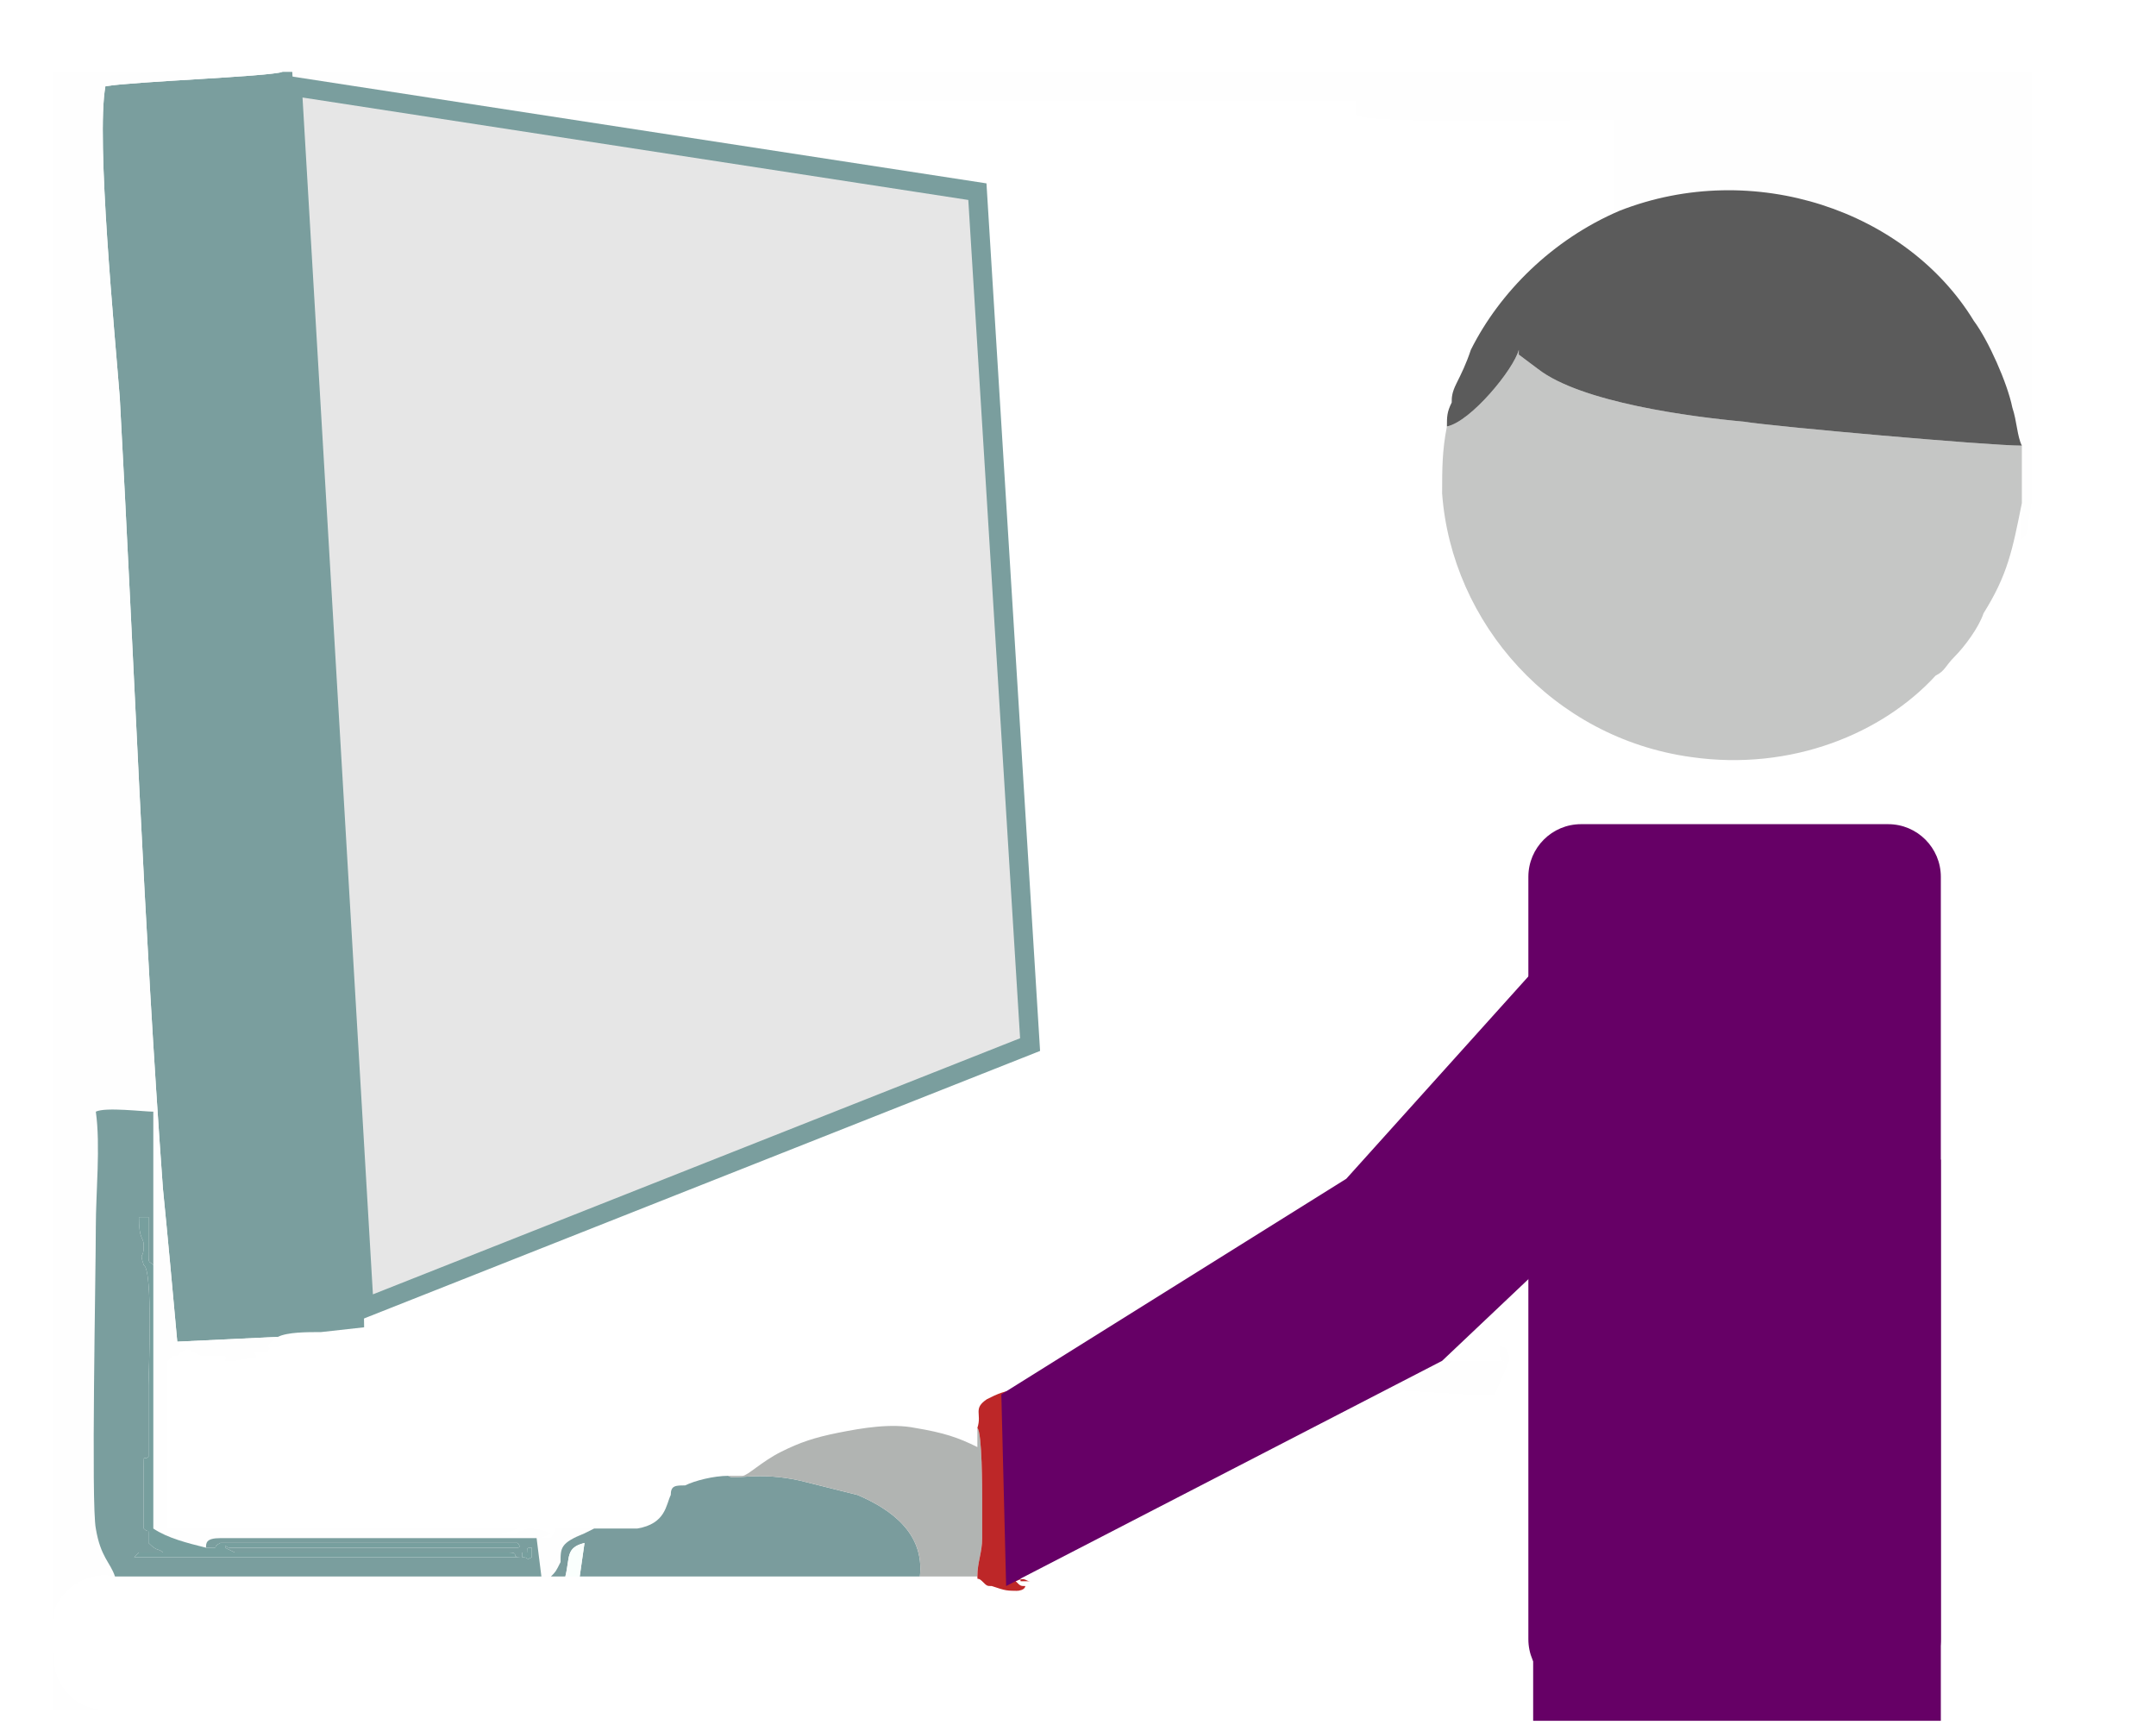
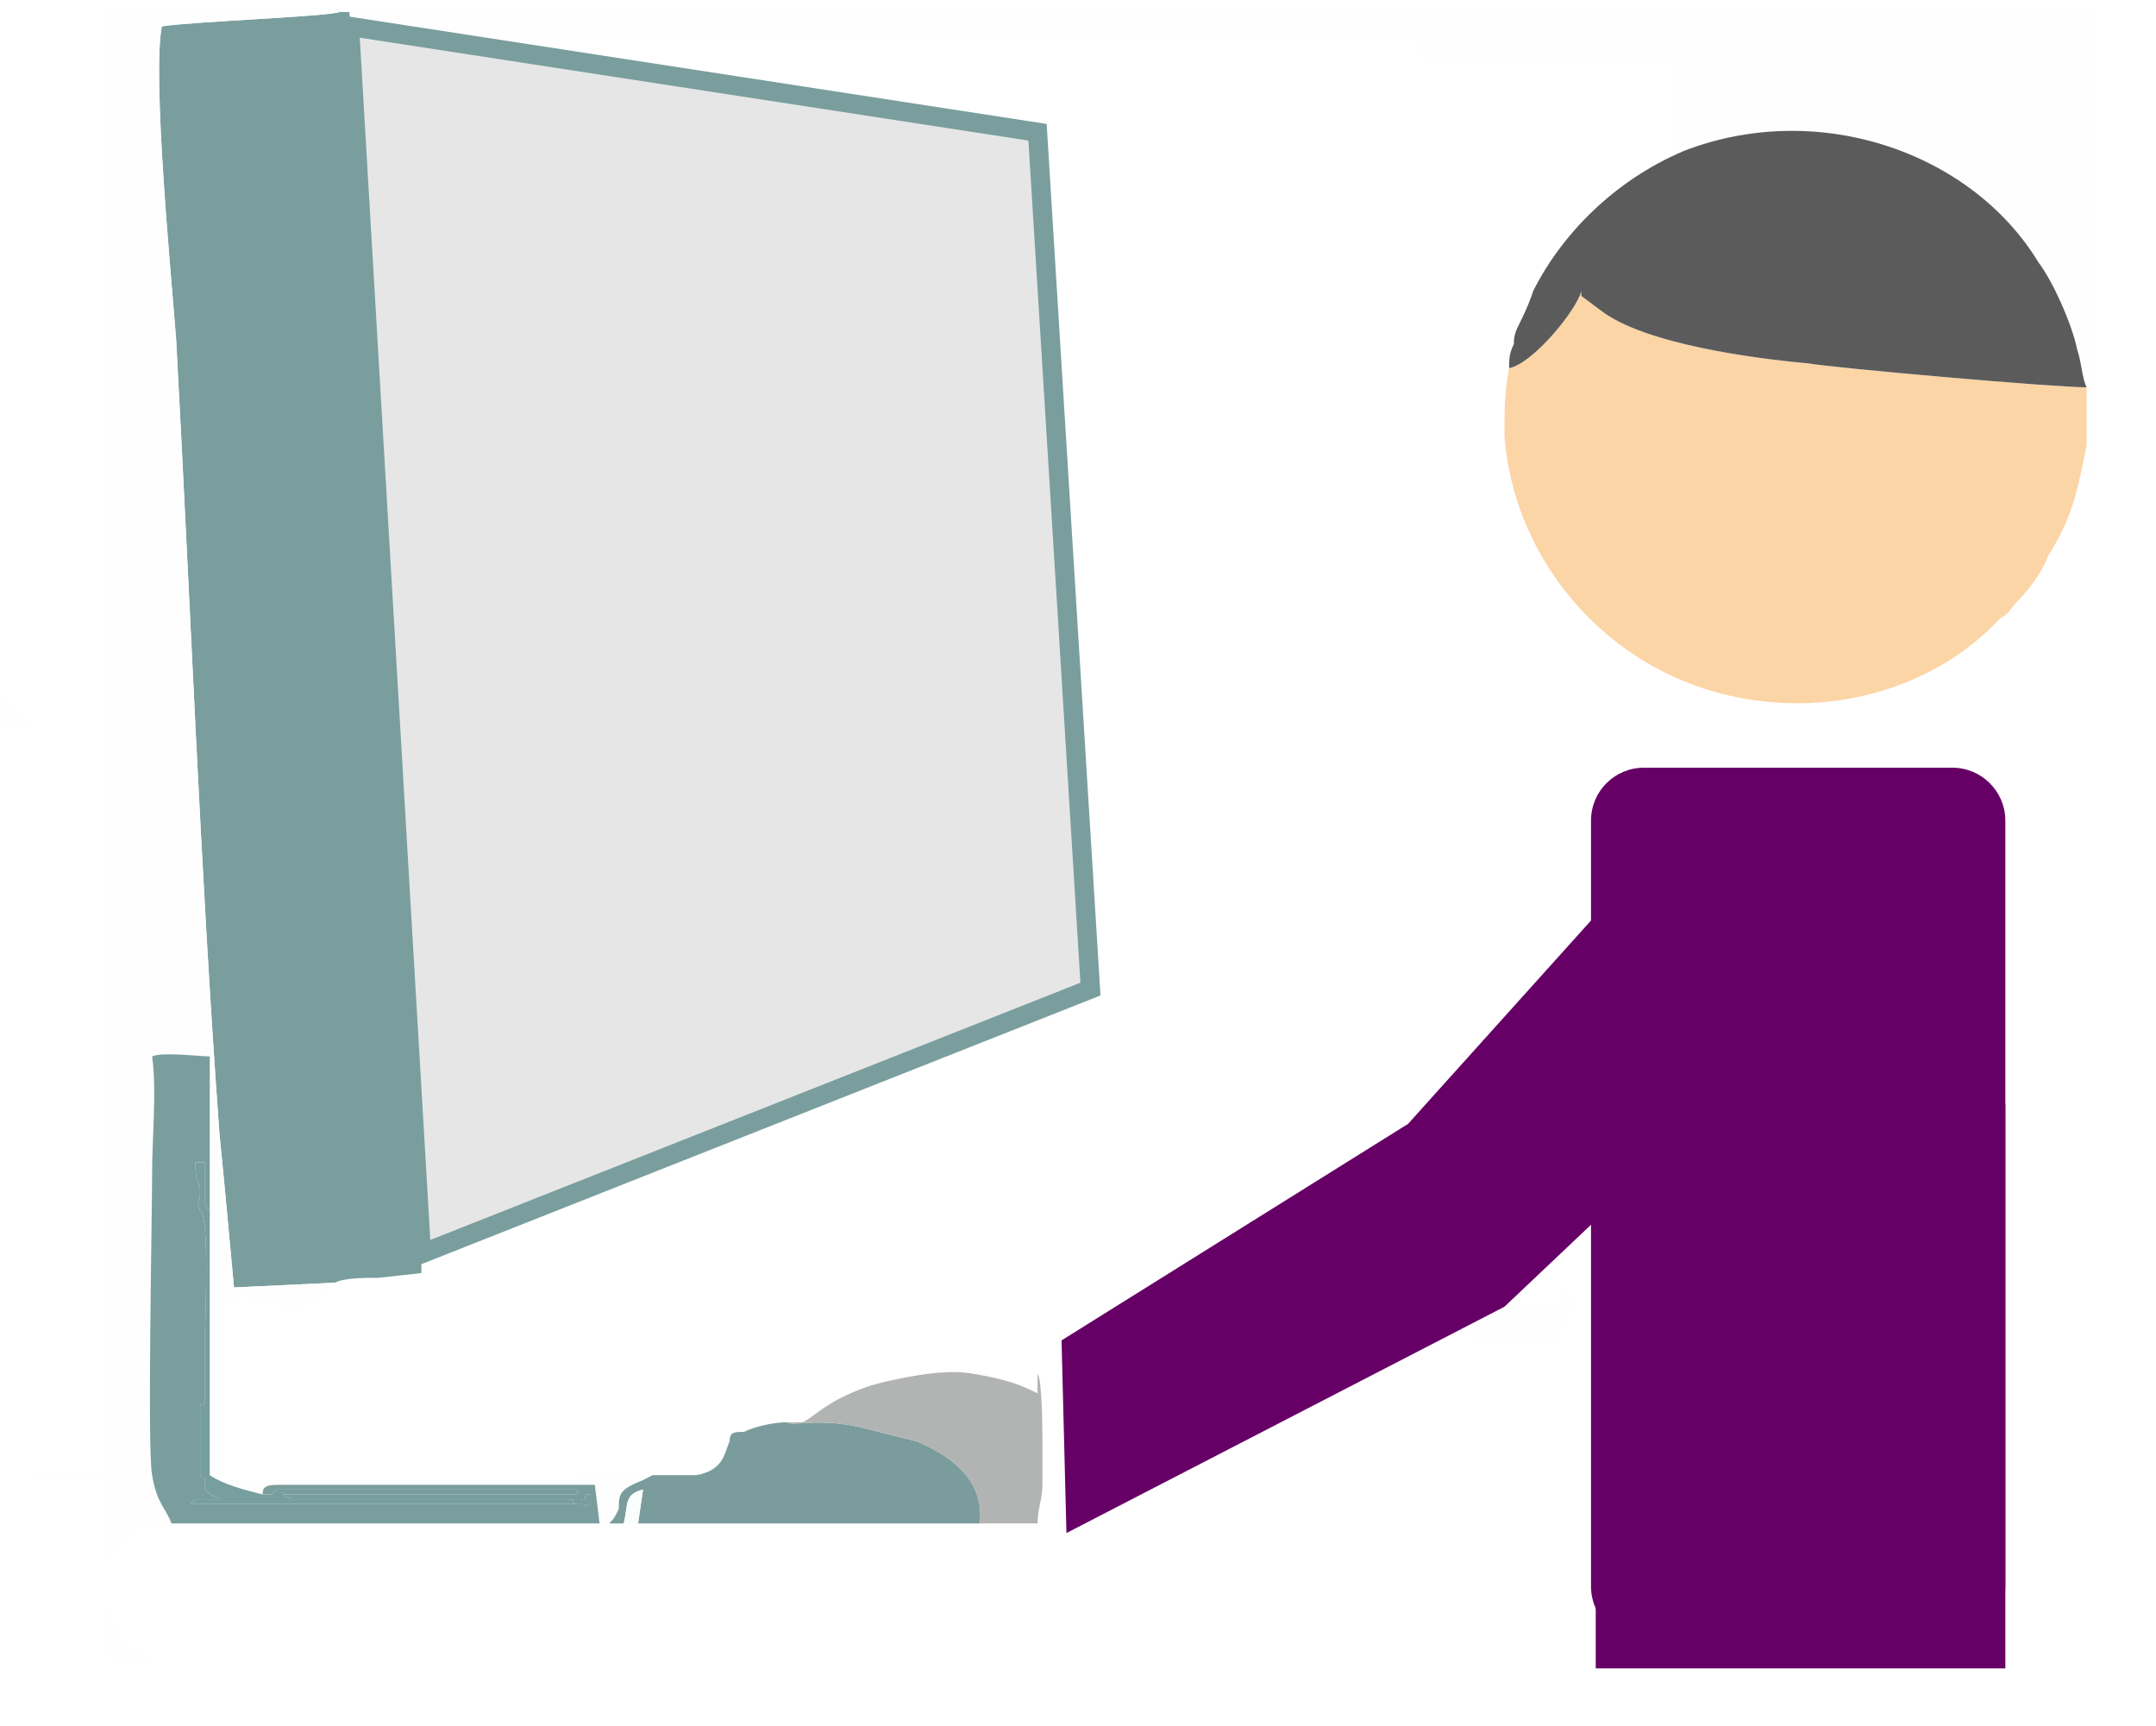
- <svg xmlns="http://www.w3.org/2000/svg" width="450" height="360" viewBox="0 0 450 360" shape-rendering="geometricPrecision" text-rendering="geometricPrecision" image-rendering="optimizeQuality" fill-rule="evenodd" clip-rule="evenodd">
+ <svg xmlns="http://www.w3.org/2000/svg" xml:space="preserve" width="118.533mm" height="94.827mm" version="1.1" style="shape-rendering:geometricPrecision; text-rendering:geometricPrecision; image-rendering:optimizeQuality; fill-rule:evenodd; clip-rule:evenodd" viewBox="0 0 11853 9483">
  <defs>
-     <style>.str0{stroke:#7a9e9e;stroke-width:3.999}.fil3{fill:#5b5b5b}.fil10,.fil11{fill:#606}.fil7{fill:#779f9e}.fil4{fill:#7a9c9d}.fil0{fill:#7a9e9e}.fil5{fill:#b1b4b2}.fil6{fill:#bd2728}.fil2{fill:#c5c6c5}.fil9{fill:#e6e6e6}.fil8{fill:#fafffd}.fil1{fill:#fefefe}</style>
+     <style type="text/css">
+    
+     .str0 {stroke:#7A9E9E;stroke-width:105.81}
+     .fil2 {fill:#FCD5A6}
+     .fil3 {fill:#5B5B5B}
+     .fil9 {fill:#660066}
+     .fil6 {fill:#779F9E}
+     .fil4 {fill:#7A9C9D}
+     .fil1 {fill:#7A9E9E}
+     .fil5 {fill:#B1B4B2}
+     .fil8 {fill:#E6E6E6}
+     .fil7 {fill:#FAFFFD}
+     .fil0 {fill:#FEFEFE}
+    
+   </style>
  </defs>
  <g id="Слой_x0020_1">
-     <path class="fil0" d="M58 279c2-1 6-1 9-1l9-1c0-8-1-17-1-25l-8-129c0-6-3-51-2-53-2-2-3-48-4-55h-2c-3 1-31 2-37 3-2 11 2 52 3 65 3 55 5 110 9 165 1 10 2 21 3 32l21-1z" />
-     <path class="fil1" d="M65 70v-8c0-4-1-4 0-7 1-2 1-8 1-10-1-1 0-3-1-4v-2-2c0-2-1 0 0-8v-8h218v3c2 2 48 1 54 1v34c0 2 0 1 1 1 28-9 60 1 74 20 3 3 7 11 8 16 1 2 1 4 2 6v11c0-1 1-1 1-2l1-6V15H61c1 7 2 53 4 55z" />
-     <path class="fil2" d="M302 89c-1 5-1 9-1 14 2 27 23 51 52 55 21 3 40-5 51-17 2-1 2-2 4-4s5-6 6-9c5-8 6-13 8-23V93c-7 0-52-4-58-5-11-1-34-4-43-11l-4-3v-1c-1 4-10 15-15 16z" />
-     <path class="fil1" d="M11 357h10c-3-1-5-1-8-5-2-3-2-7-2-11s0-6 3-9c2-2 6-4 10-3-1-3-3-4-4-10-1-5 0-53 0-63 0-7 1-17 0-24 2-1 10 0 12 0v87c3 2 7 3 11 4 0-1 0-2 3-2h66l1 8h2c1-1 1-1 2-3 0-3 0-4 5-6l2-1h-8l-1 2h-2l2-1c-2-1-4-1-5-1-2 1-1 0-2 1h3-10c4 0 5 0 7-1H46 35v-35l1-1h1c1-1 2-2 3-1l2 1h5c1 1-2 1 2 1l6-1c-2 0-1 1-2-1h3c0-1 1 0 0-1 0-1 1 0-1-1 2 1 1 0 3-1l-21 1c-1-11-2-22-3-32-4-55-6-110-9-165-1-13-5-54-3-65 6-1 34-2 37-3H11v342z" />
-     <path class="fil3" d="M338 44c-14 6-25 17-31 29-1 3-2 5-3 7s-1 3-1 4c-1 2-1 3-1 5 5-1 14-12 15-16v1l4 3c9 7 32 10 43 11 6 1 51 5 58 5-1-2-1-5-2-8-1-5-5-14-8-18-14-23-46-34-74-23z" />
-     <path class="fil0" d="M24 329h89l-1-8H46c-3 0-3 1-3 2h1c2 0 0 0 2-1h62c1 1 0 1 0 1H48c-1 0-1-1-1 0l2 1h57c3 0 0 1 3 1v-1h1c0-1 0-1 1-1v2c-2 1 0 0-2 0H28l1-1h5c-1-1-1 0-3-2v-2c0-1 0 0-1-1 0 0 0 1 0 0v-13c0-3 0-1 1-2v-15c0-2 1-24-1-25-1-3 0-1 0-4 0-2-1-1-1-6h2v7c0 3 0 2 1 3v-32c-2 0-10-1-12 0 1 7 0 17 0 24 0 10-1 58 0 63 1 6 3 7 4 10z" />
-     <path class="fil4" d="M124 319l-2 1c-5 2-5 3-5 6-1 2-1 2-2 3h3c1-4 0-6 4-7l-1 7h71c1-9-6-14-13-17l-12-3c-9-2-14 0-15-1-3 0-7 1-9 2-2 0-3 0-3 2-1 2-1 6-7 7h-9z" />
-     <path class="fil5" d="M152 308c1 1 6-1 15 1l12 3c7 3 14 8 13 17h12c0-3 1-5 1-8v-8c0-2 0-14-1-15v4c-4-2-7-3-13-4-5-1-11 0-16 1s-8 2-12 4-7 5-8 5h-3z" />
-     <path class="fil1" d="M222 289c13-1 27 0 40 1h27l17 1h6l3-7c0-1 0-3-2-3v2c1 2 1 1 1 1h-73c-5-1-2 0-5 0h-3c-7-1-6 1-8 1-2-1 0-1-2-1l-1 2h14s0-2 0 0c0 1-2 0-6 0h-8v3z" />
-     <path class="fil6" d="M204 298c1 1 1 13 1 15v8c0 3-1 5-1 8 0 1 0 0 1 1s1 1 2 1c3 1 3 1 6 1h-1c-1-1-1-1-2-1 1 0 1 0 2 1 2 0 2-1 2-1-1 0-1 0-2-1 2-1 2 0 3 0h1-3c0-10 1-25 0-34 0-4-1-1 1-4h-2l2-1c-2 0-1 0-1-1-3 0-5 1-7 2-3 2-1 3-2 6z" />
-     <path class="fil7" d="M43 323c-4-1-8-2-11-4v-55c-1-1-1 0-1-3v-7h-2c0 5 1 4 1 6 0 3-1 1 0 4 2 1 1 23 1 25v15c-1 1-1-1-1 2v13c0 1 0 0 0 0 1 1 1 0 1 1v2c2 2 2 1 3 2h-5l-1 1h81c2 0 0 1 2 0v-2c-1 0-1 0-1 1h-1v1c-3 0 0-1-3-1H49l-2-1c0-1 0 0 1 0h60s1 0 0-1H46c-2 1 0 1-2 1h-1z" />
-     <path class="fil8" d="M118 329h3l1-7c-4 1-3 3-4 7z" />
-     <path class="fil9 str0" d="M61 18l143 22 11 178-139 55z" />
-     <rect class="fil10" x="319" y="172" width="86.091" height="181.087" rx="11" ry="11" />
-     <path class="fil11" d="M320 242h85.09v117.124H320z" />
-     <path class="fil11" d="M209 291l72-45 54-60 22 45-56 53-91 47z" />
+     <path class="fil0" d="M-1741 4199l-926 -1164 -397 26 -53 106c185,212 318,476 318,767l0 80 238 26 846 1191 874 -1191 1005 -53 -873 -979 -1032 1191z" />
+     <path class="fil1" d="M1841 7051c53,-27 159,-27 238,-27l238 -26c0,-212 -26,-450 -26,-662l-212 -3413c0,-159 -79,-1349 -53,-1402 -53,-53 -79,-1270 -105,-1455l-53 0c-80,26 -821,53 -979,79 -53,291 53,1376 79,1720 79,1455 132,2910 238,4366 27,264 53,555 80,846l555 -26 0 0z" />
+     <path class="fil0" d="M2026 1521l0 -212c0,-106 -26,-106 0,-185 27,-53 27,-212 27,-265 -27,-26 0,-79 -27,-105l0 -53 0 -53c0,-53 -26,0 0,-212l0 -212 5768 0 0 80c53,53 1270,26 1429,26l0 900c0,53 0,26 27,26 740,-238 1587,27 1957,530 80,79 186,291 212,423 27,53 27,106 53,159l0 291c0,-27 26,-27 26,-53l27 -159 0 -2381 -9604 0c26,185 52,1402 105,1455l0 0z" />
+     <path class="fil2" d="M8297 2024c-26,132 -26,238 -26,370 52,714 608,1349 1375,1455 556,80 1059,-132 1350,-450 53,-26 53,-52 106,-105 52,-53 132,-159 158,-238 133,-212 159,-344 212,-609l0 -318c-185,0 -1376,-105 -1535,-132 -291,-26 -899,-106 -1137,-291l-106 -79 0 -27c-27,106 -265,397 -397,424l0 0z" />
+     <path class="fil0" d="M598 9114l264 0c-79,-26 -132,-26 -211,-132 -53,-79 -53,-185 -53,-291 0,-106 0,-159 79,-238 53,-53 159,-106 265,-79 -27,-80 -80,-106 -106,-265 -27,-132 0,-1402 0,-1667 0,-185 26,-450 0,-635 53,-26 264,0 317,0l0 2302c80,53 185,79 291,106 0,-27 0,-53 80,-53l1746 0 26 212 53 0c27,-27 27,-27 53,-80 0,-79 0,-106 133,-159l52 -26 -211 0 -27 53 -53 0 53 -26c-53,-27 -106,-27 -132,-27 -53,27 -26,0 -53,27l79 0 -3201 0c106,0 132,0 185,-27l1297 0 -291 0 0 -926 26 -26 27 0c26,-27 52,-53 79,-27l53 27 132 0c27,26 -53,26 53,26l159 -26c-53,0 -27,26 -53,-27l79 0c0,-26 27,0 0,-26 0,-27 27,0 -26,-27 53,27 26,0 79,-26l-555 26c-27,-291 -53,-582 -80,-847 -106,-1455 -159,-2910 -238,-4365 -26,-344 -132,-1429 -79,-1720 158,-26 899,-53 979,-79l-1270 0 0 9048 0 0z" />
+     <path class="fil3" d="M9250 833c-371,159 -662,450 -821,767 -26,80 -53,133 -79,186 -27,52 -27,79 -27,105 -26,53 -26,80 -26,133 132,-27 370,-318 397,-424l0 27 106 79c238,185 846,265 1137,291 159,27 1350,132 1535,132 -26,-52 -26,-132 -53,-211 -26,-132 -132,-371 -212,-476 -370,-609 -1217,-900 -1958,-609l1 0z" />
+     <path class="fil1" d="M942 8374l2354 0 -26 -212 -1746 0c-80,0 -80,26 -80,53l27 0c53,0 0,0 53,-27l1640 0c27,27 0,27 0,27l-1587 0c-27,0 -27,-27 -27,0l53 26 1508 0c80,0 0,27 80,27l0 -27 26 0c0,-26 0,-26 26,-26l0 53c-52,26 0,0 -52,0l-2144 0 27 -27 132 0c-26,-26 -26,0 -79,-53l0 -53c0,-26 0,0 -27,-26 0,0 0,26 0,0l0 -344c0,-79 0,-26 27,-53l0 -397c0,-53 26,-635 -27,-661 -26,-80 0,-27 0,-106 0,-53 -26,-26 -26,-159l53 0 0 185c0,80 0,53 26,80l0 -847c-53,0 -264,-26 -317,0 26,185 0,450 0,635 0,265 -27,1535 0,1667 26,159 79,185 106,265l0 0z" />
+     <path class="fil4" d="M3587 8109l-52 27c-133,52 -133,79 -133,158 -26,53 -26,53 -53,80l80 0c26,-106 0,-159 106,-186l-27 186 1879 0c26,-239 -159,-371 -344,-450l-318 -80c-238,-52 -370,0 -397,-26 -79,0 -185,26 -238,53 -53,0 -79,0 -79,53 -27,53 -27,159 -185,185l-239 0z" />
+     <path class="fil5" d="M4328 7818c27,26 159,-26 397,26l318 80c185,79 370,212 344,450l317 0c0,-80 27,-133 27,-212l0 -212c0,-53 0,-370 -27,-397l0 106c-106,-53 -185,-79 -344,-106 -132,-26 -291,0 -423,27 -132,26 -212,53 -318,106 -106,53 -185,132 -211,132l-80 0z" />
+     <path class="fil0" d="M6180 7315c344,-26 715,0 1059,27l714 0 450 26 159 0 79 -185c0,-26 0,-79 -53,-79l0 53c27,52 27,26 27,26l-1932 0c-132,-26 -53,0 -132,0l-80 0c-185,-26 -158,26 -211,26 -53,-26 0,-26 -53,-26l-27 53 371 0c0,0 0,-53 0,0 0,26 -53,0 -159,0l-212 0 0 79z" />
+     <path class="fil6" d="M1444 8215c-106,-27 -211,-53 -291,-106l0 -1455c-26,-27 -26,0 -26,-80l0 -185 -53 0c0,133 26,106 26,159 0,79 -26,26 0,106 53,26 27,608 27,661l0 397c-27,27 -27,-26 -27,53l0 344c0,27 0,0 0,0 27,27 27,0 27,27l0 52c53,53 53,27 79,53l-132 0 -27 27 2144 0c52,0 0,26 52,0l0 -53c-26,0 -26,0 -26,26l-26 0 0 27c-80,0 0,-27 -80,-27l-1508 0 -53 -26c0,-27 0,0 27,0l1587 0c0,0 27,0 0,-27l-1640 0c-53,27 0,27 -53,27l-27 0z" />
+     <path class="fil7" d="M3429 8374l79 0 27 -186c-106,27 -80,80 -106,186z" />
+     <polygon class="fil8 str0" points="1921,145 5704,727 5995,5437 2317,6892 " />
+     <path class="fil9" d="M9038 4220l1696 0c160,0 291,130 291,291l0 4209c0,161 -131,291 -291,291l-1696 0c-161,0 -291,-130 -291,-291l0 -4209c0,-161 130,-291 291,-291z" />
+     <polygon class="fil9" points="8773,6072 11025,6072 11025,9171 8773,9171 " />
+     <polygon class="fil9" points="5836,7368 7741,6178 9170,4590 9752,5781 8271,7183 5863,8427 " />
  </g>
</svg>
